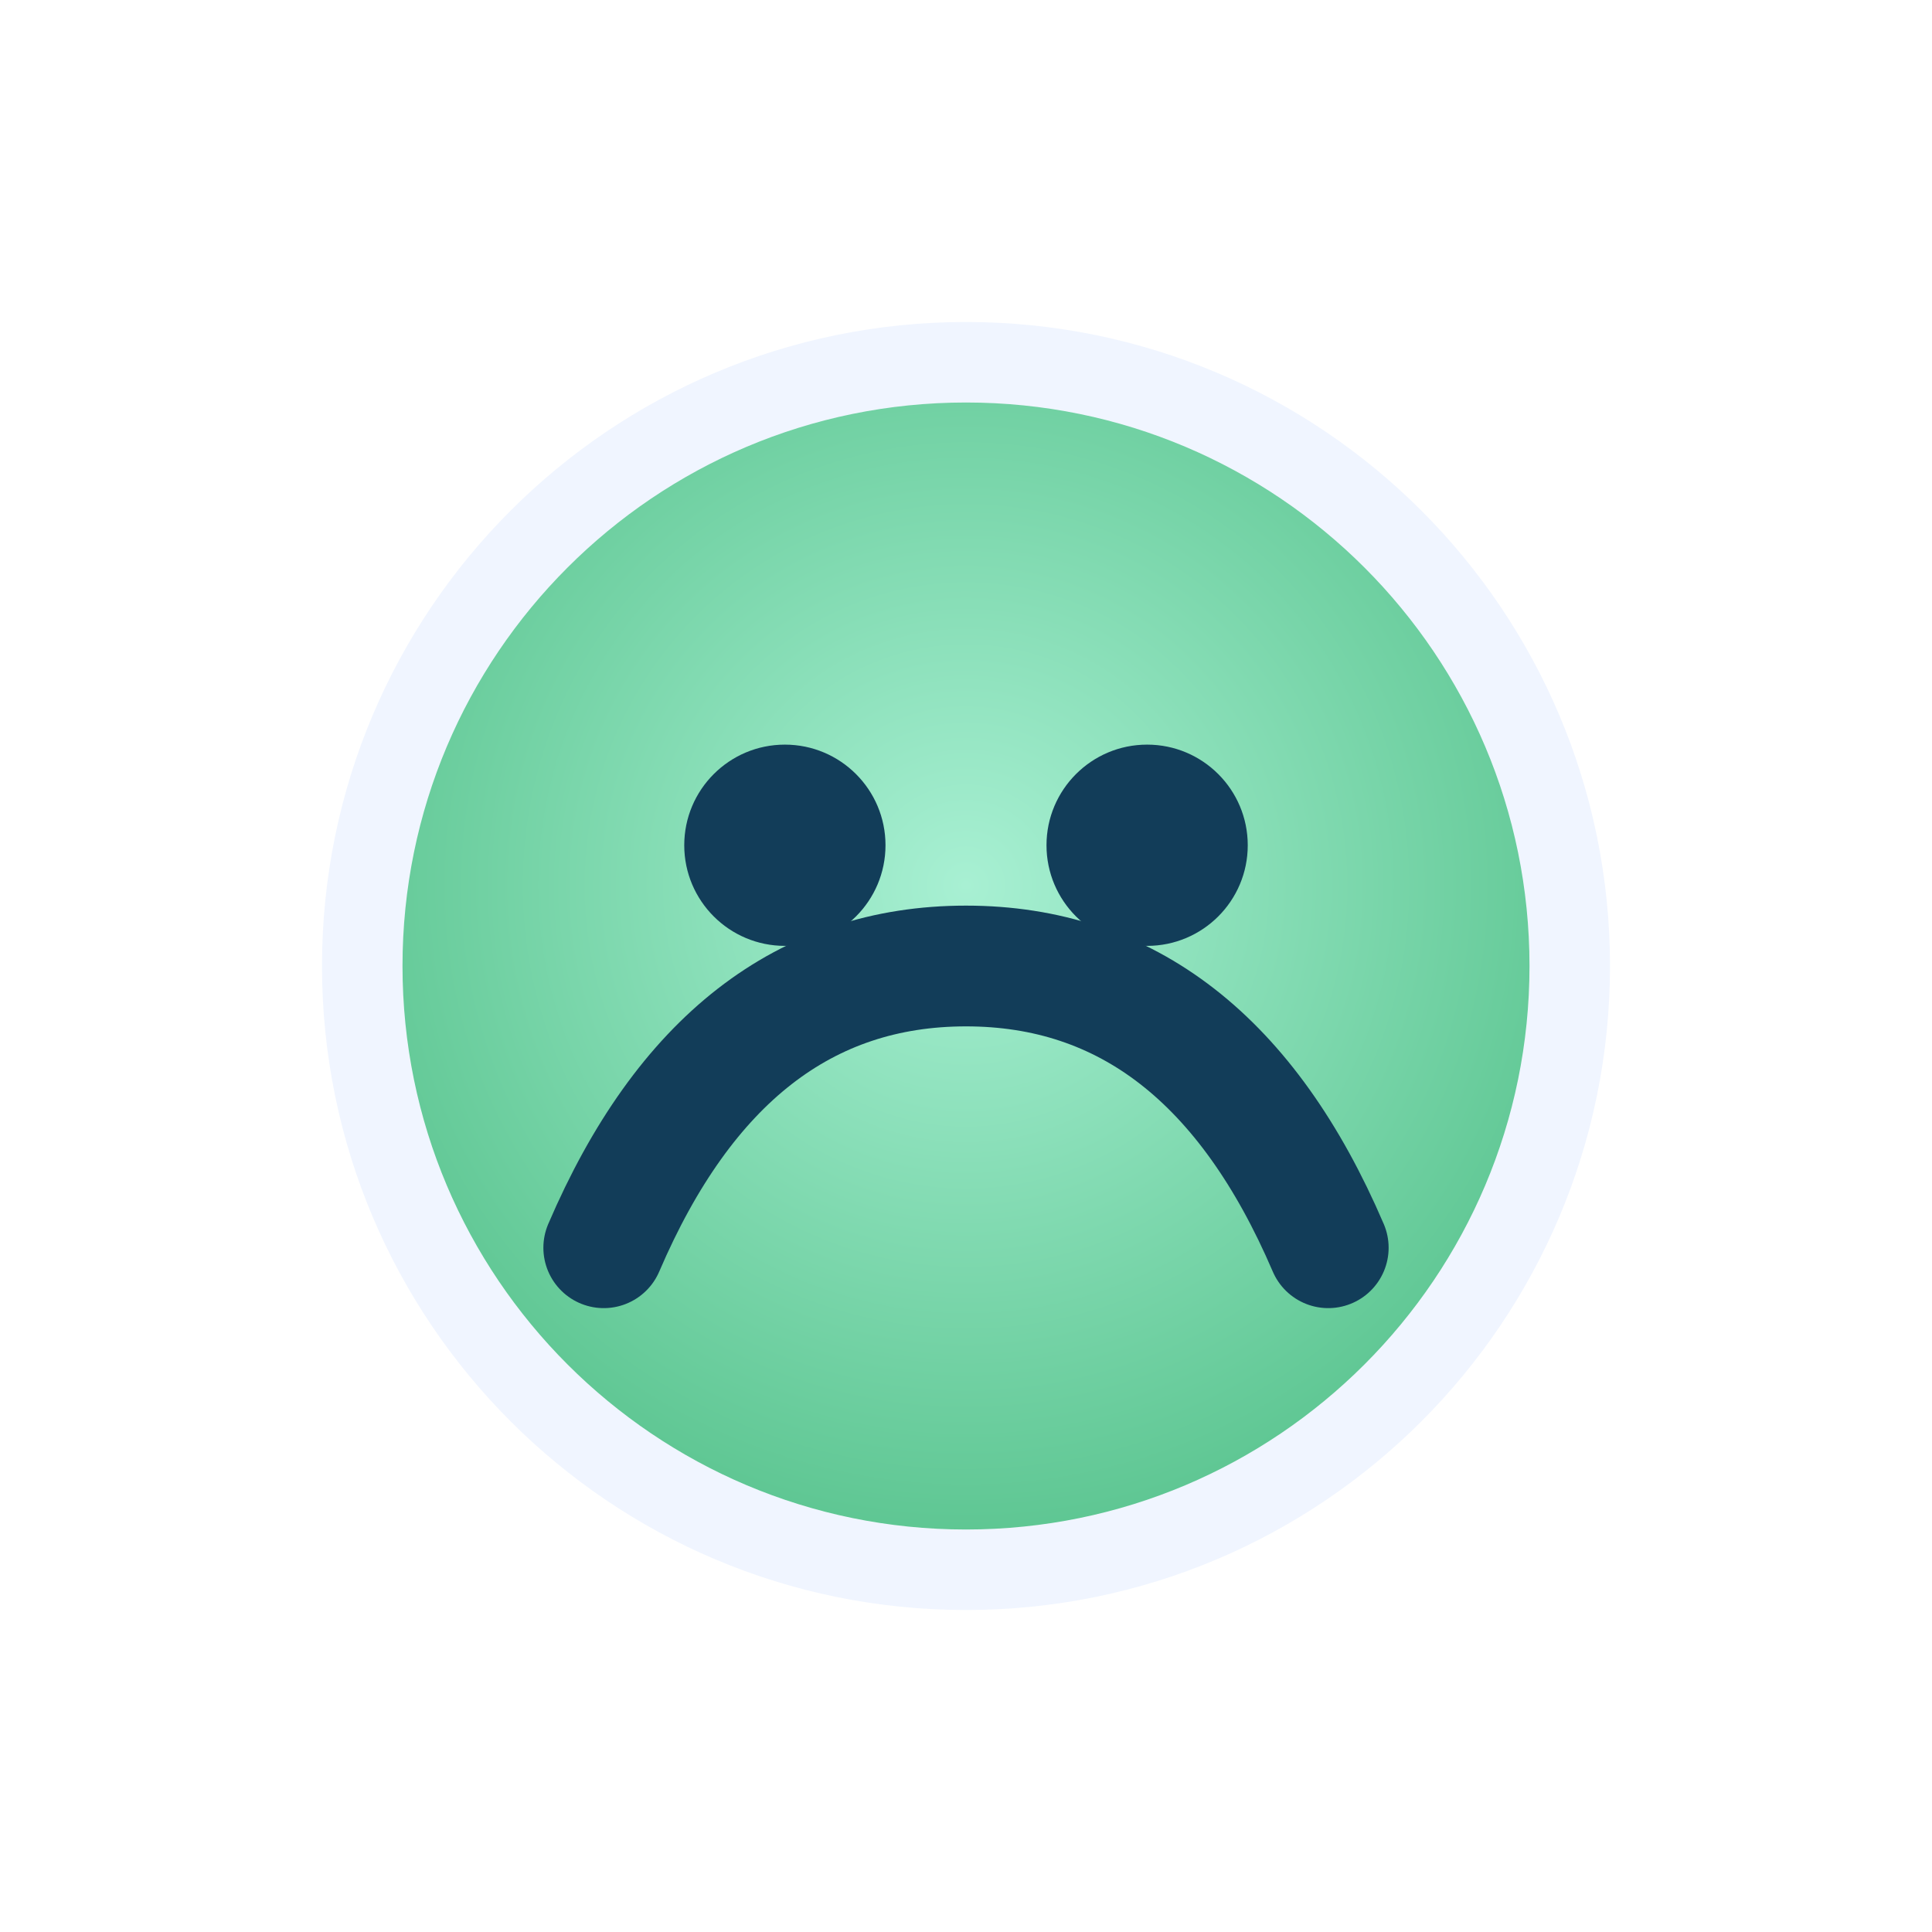
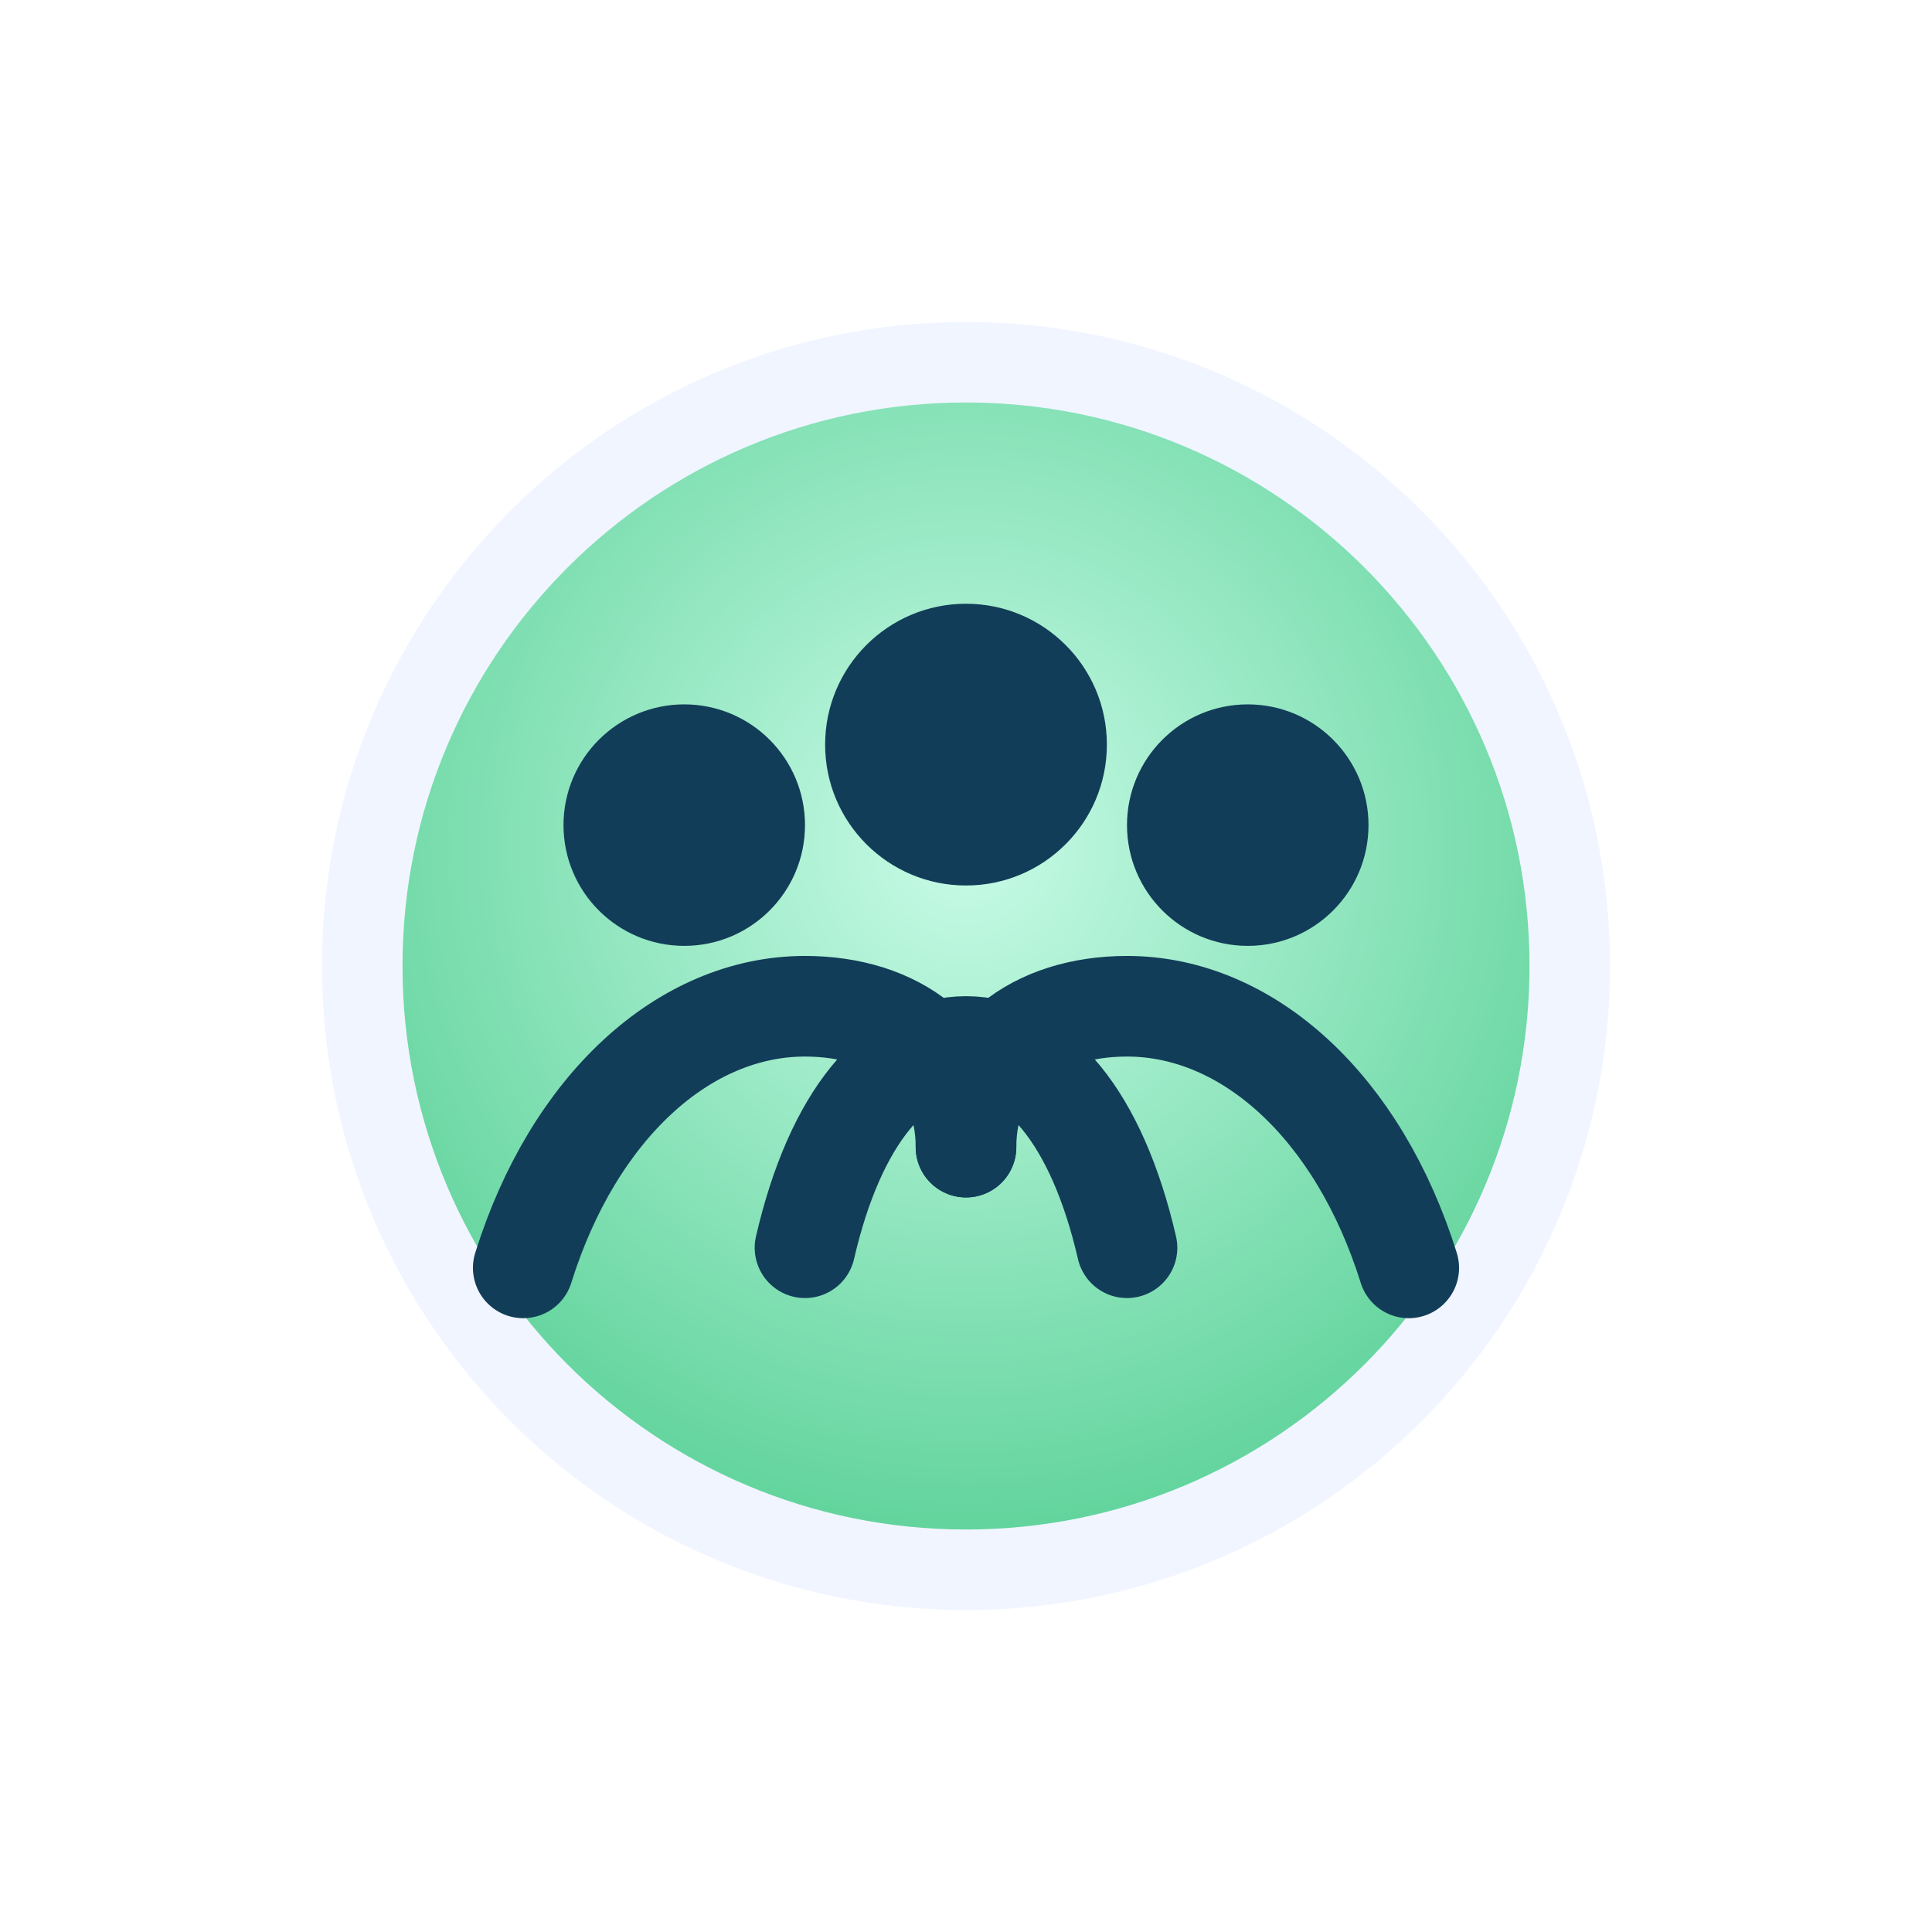
<svg xmlns="http://www.w3.org/2000/svg" viewBox="0 0 96 96" fill="none">
  <defs>
-     <radialGradient id="apoioGlow" cx="0" cy="0" r="1" gradientUnits="userSpaceOnUse" gradientTransform="translate(48 44) rotate(90) scale(34)">
-       <stop stop-color="#A8F0D3" />
-       <stop offset="1" stop-color="#5AC48F" />
+     <radialGradient id="apoioGlow" cx="0" cy="0" r="1" gradientUnits="userSpaceOnUse" gradientTransform="translate(48 42) rotate(90) scale(34)">
+       <stop stop-color="#C8FBE7" />
+       <stop offset="1" stop-color="#63D49D" />
    </radialGradient>
  </defs>
  <circle cx="48" cy="48" r="30" fill="url(#apoioGlow)" stroke="#F0F5FF" stroke-width="4" />
-   <circle cx="39" cy="42" r="5" fill="#123D59" />
-   <circle cx="57" cy="42" r="5" fill="#123D59" />
-   <path d="M30 62C34 52.667 40 48 48 48C56 48 62 52.667 66 62" stroke="#123D59" stroke-width="6" stroke-linecap="round" />
+   <circle cx="34" cy="41" r="6" fill="#123D59" />
+   <circle cx="48" cy="37" r="7" fill="#123D59" />
+   <circle cx="62" cy="41" r="6" fill="#123D59" />
+   <path d="M26 63C28.5 55 34 50 40 50C44.5 50 48 52.5 48 57" stroke="#123D59" stroke-width="5" stroke-linecap="round" />
+   <path d="M70 63C67.5 55 62 50 56 50C51.5 50 48 52.5 48 57" stroke="#123D59" stroke-width="5" stroke-linecap="round" />
+   <path d="M40 62C41.5 55.5 44.5 52 48 52C51.5 52 54.5 55.5 56 62" stroke="#123D59" stroke-width="5" stroke-linecap="round" />
</svg>
